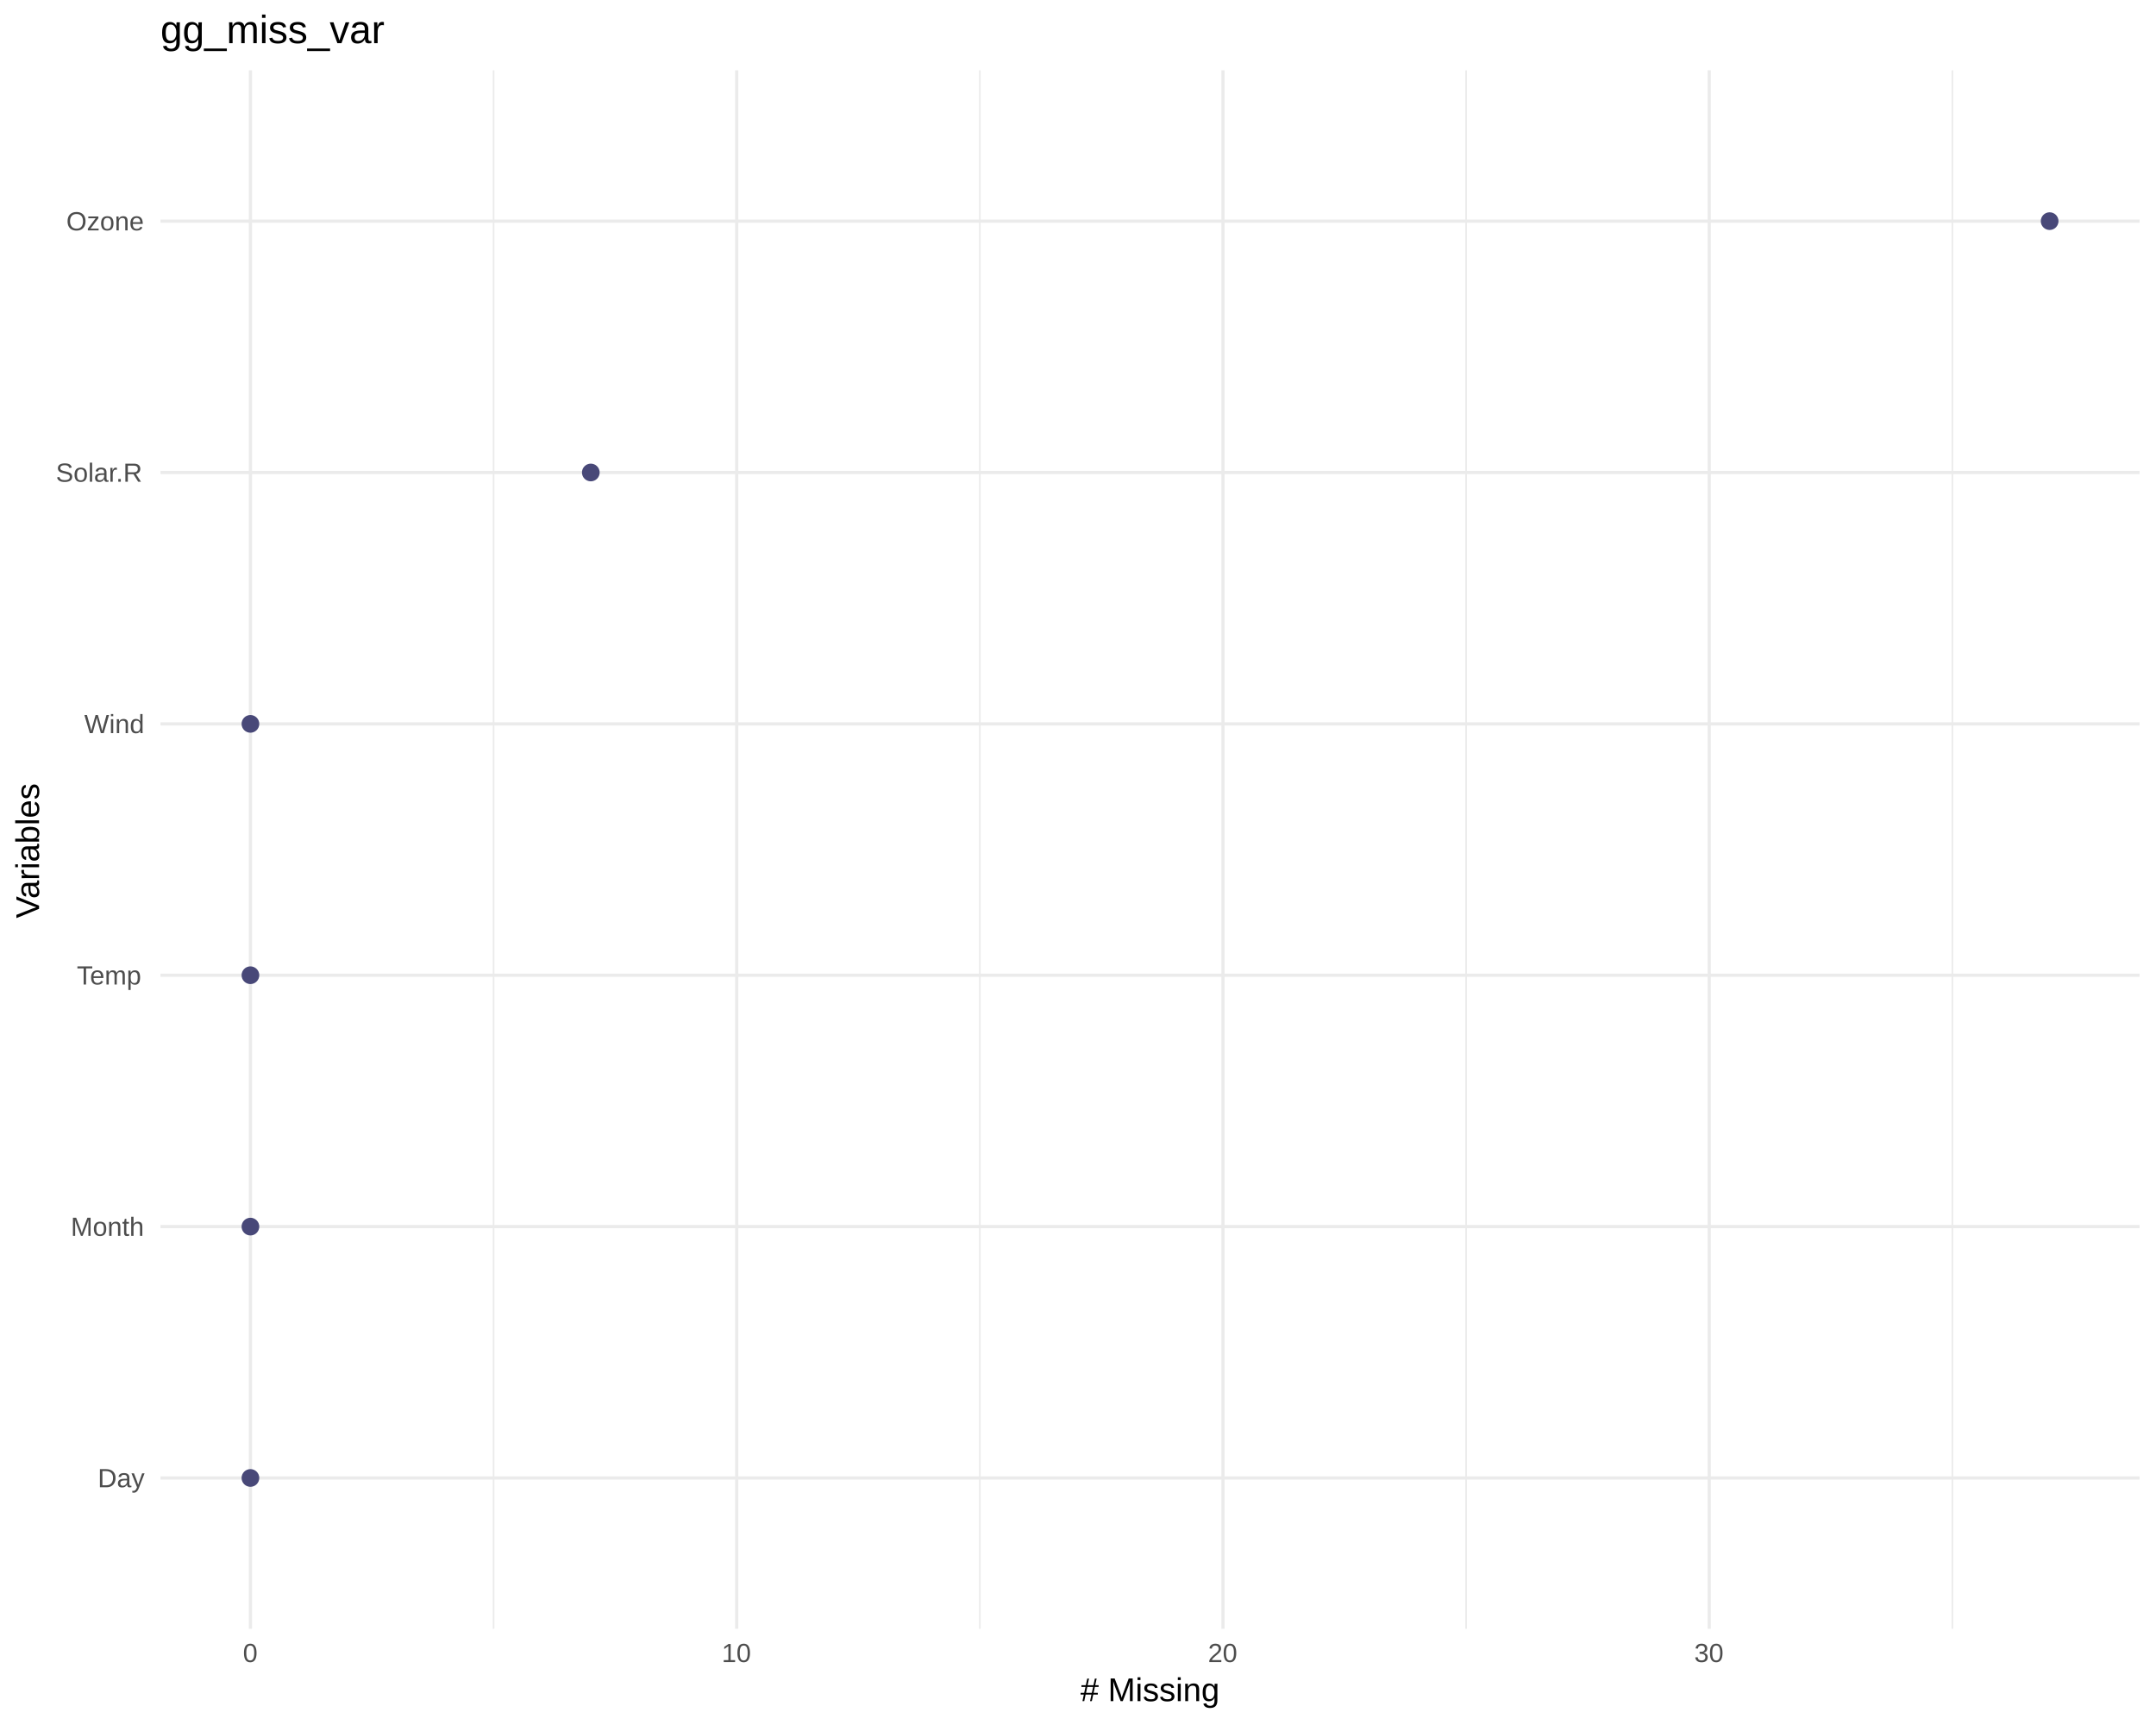
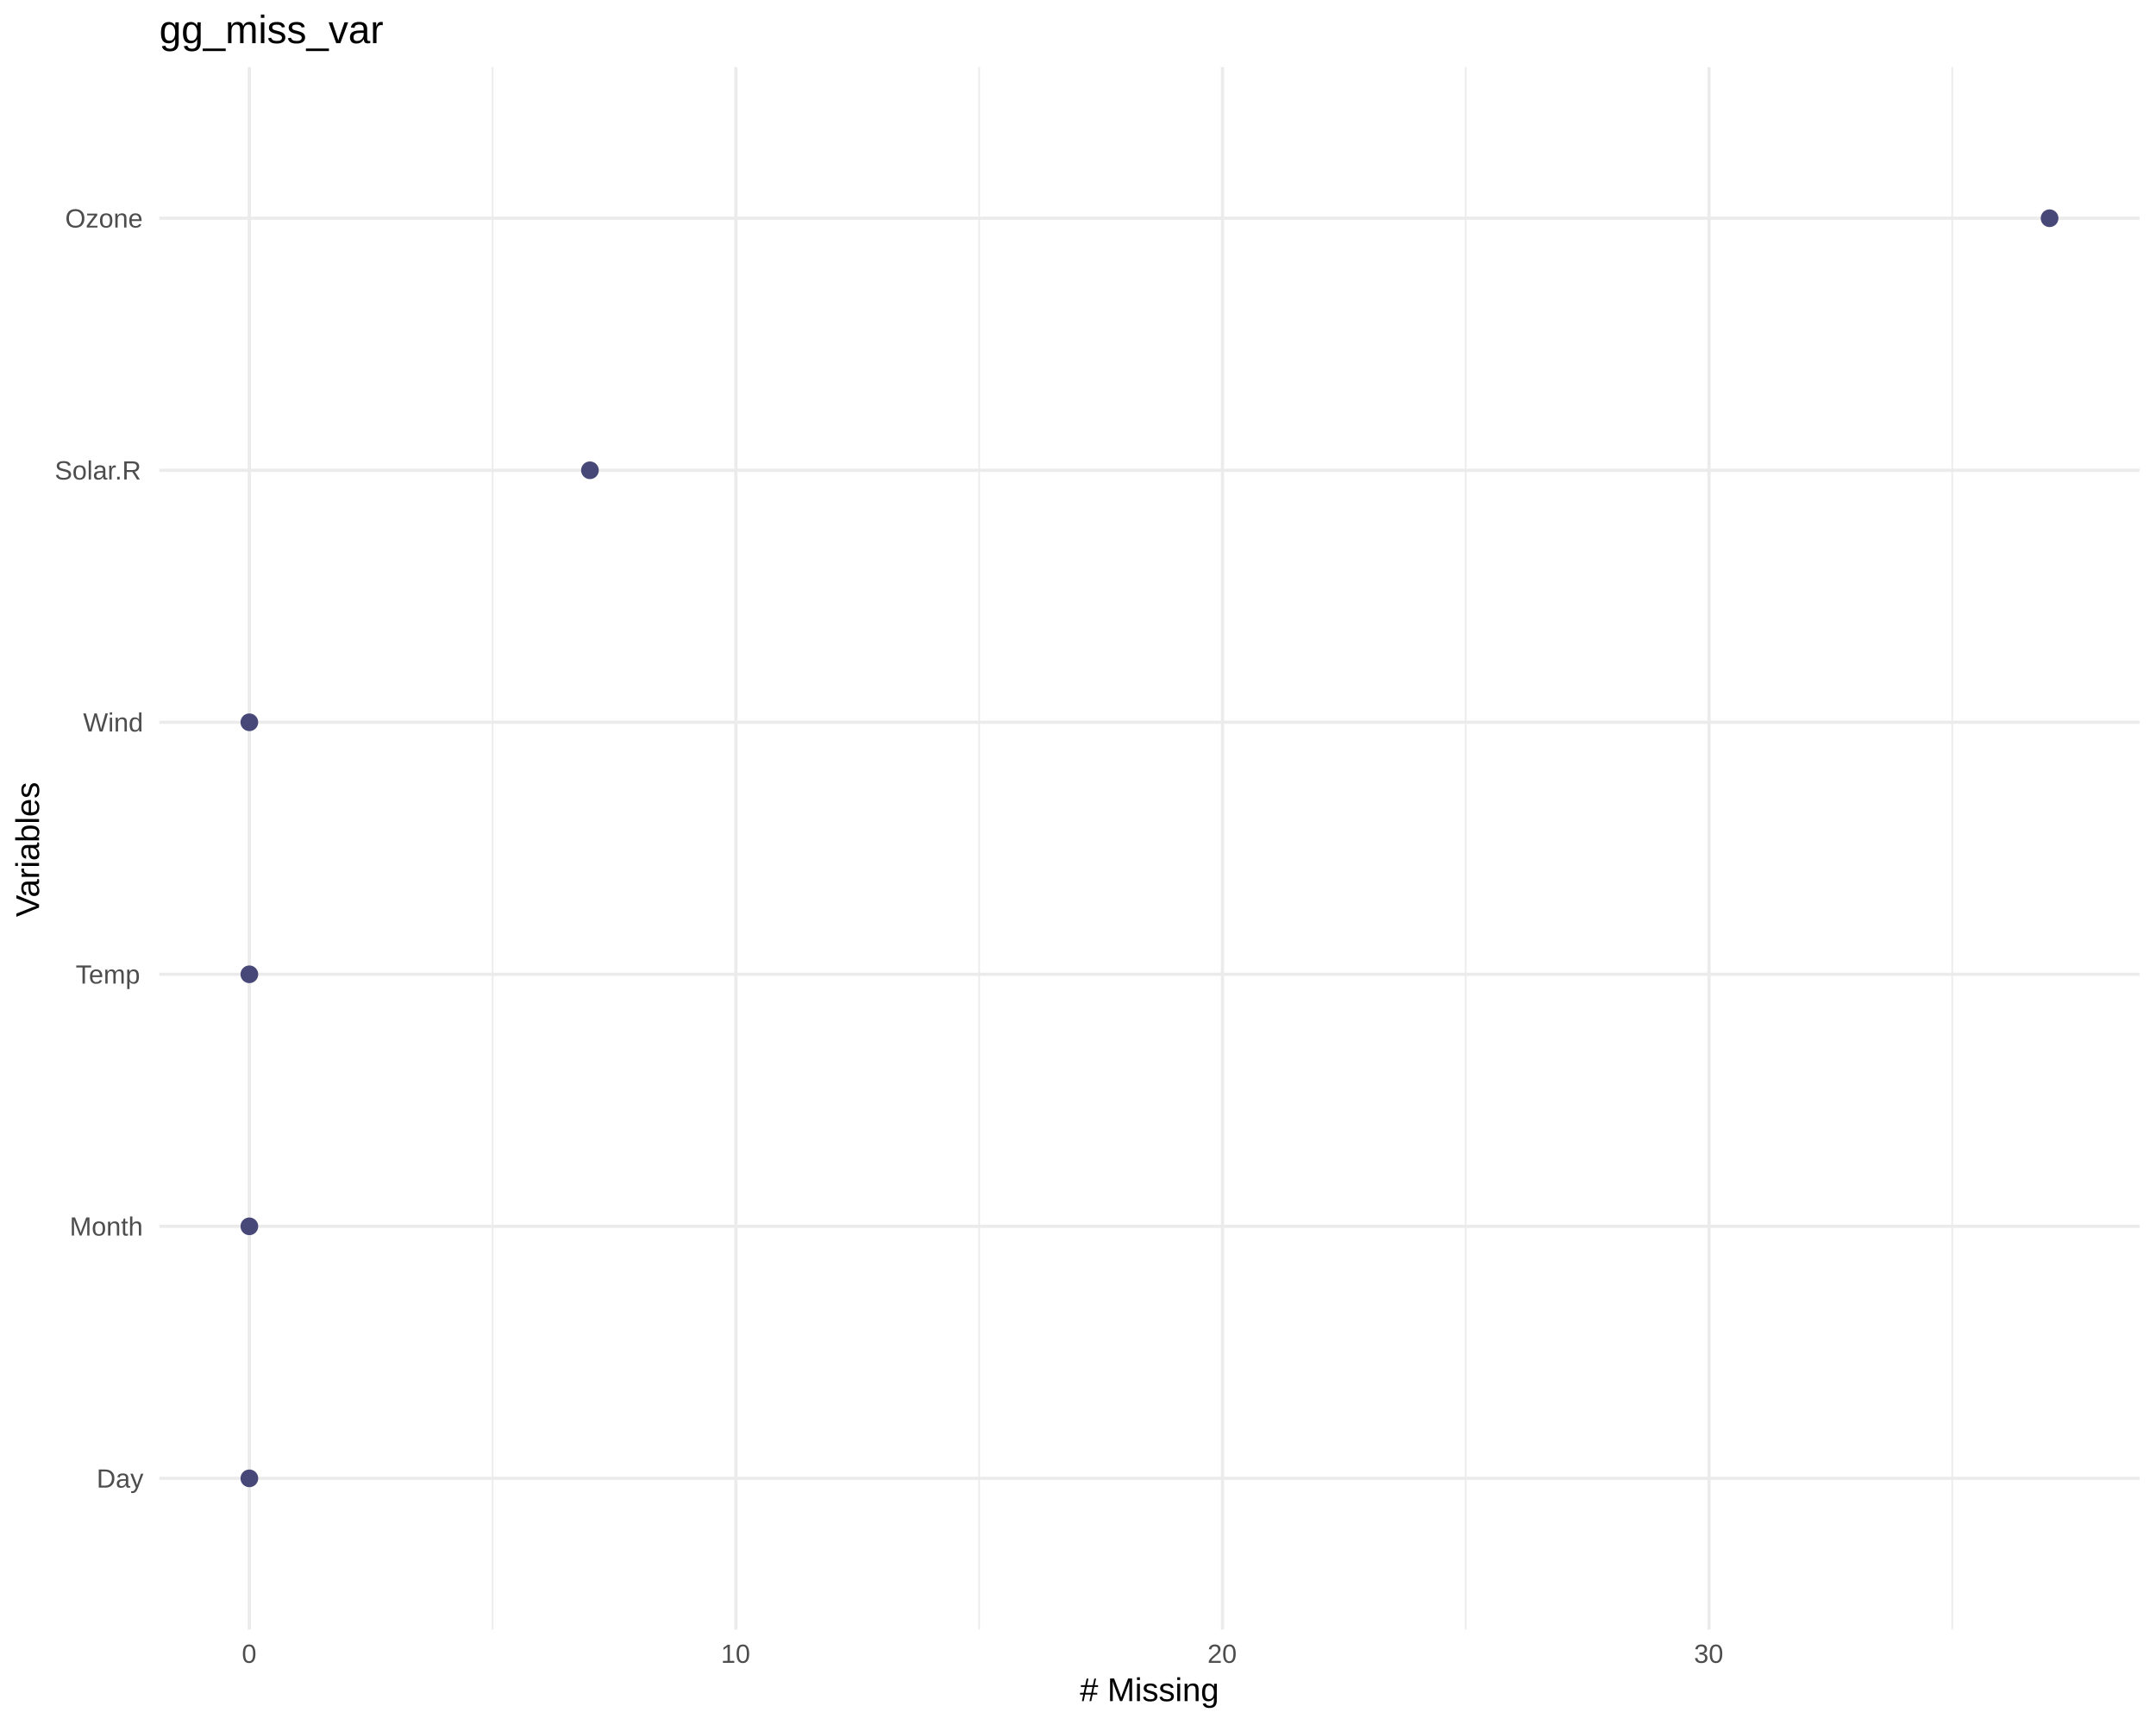
<svg xmlns="http://www.w3.org/2000/svg" viewBox="0 0 720.00 576.00">
  <defs>
    <style type="text/css">
    line, polyline, path, rect, circle {
      fill: none;
      stroke: #000000;
      stroke-linecap: round;
      stroke-linejoin: round;
      stroke-miterlimit: 10.00;
    }
  </style>
  </defs>
  <rect width="100%" height="100%" style="stroke: none; fill: #FFFFFF;" />
  <defs>
-     <clipPath id="cpNTMuNTg4Mnw3MTQuNTIxfDU0My44NzV8MjMuNDc2Nw==">
-       <rect x="53.59" y="23.48" width="660.93" height="520.40" />
+     <clipPath id="cpNTMuMjA3OHw3MTQuNTIxfDU0NC4xMzF8MjIuMzgwOA==">
+       <rect x="53.21" y="22.38" width="661.31" height="521.75" />
    </clipPath>
  </defs>
-   <polyline points="164.83,543.88 164.83,23.48 " style="stroke-width: 0.53; stroke: #EBEBEB; stroke-linecap: butt;" clip-path="url(#cpNTMuNTg4Mnw3MTQuNTIxfDU0My44NzV8MjMuNDc2Nw==)" />
-   <polyline points="327.22,543.88 327.22,23.48 " style="stroke-width: 0.53; stroke: #EBEBEB; stroke-linecap: butt;" clip-path="url(#cpNTMuNTg4Mnw3MTQuNTIxfDU0My44NzV8MjMuNDc2Nw==)" />
-   <polyline points="489.61,543.88 489.61,23.48 " style="stroke-width: 0.53; stroke: #EBEBEB; stroke-linecap: butt;" clip-path="url(#cpNTMuNTg4Mnw3MTQuNTIxfDU0My44NzV8MjMuNDc2Nw==)" />
-   <polyline points="652.00,543.88 652.00,23.48 " style="stroke-width: 0.53; stroke: #EBEBEB; stroke-linecap: butt;" clip-path="url(#cpNTMuNTg4Mnw3MTQuNTIxfDU0My44NzV8MjMuNDc2Nw==)" />
-   <polyline points="53.59,493.51 714.52,493.51 " style="stroke-width: 1.07; stroke: #EBEBEB; stroke-linecap: butt;" clip-path="url(#cpNTMuNTg4Mnw3MTQuNTIxfDU0My44NzV8MjMuNDc2Nw==)" />
-   <polyline points="53.59,409.58 714.52,409.58 " style="stroke-width: 1.07; stroke: #EBEBEB; stroke-linecap: butt;" clip-path="url(#cpNTMuNTg4Mnw3MTQuNTIxfDU0My44NzV8MjMuNDc2Nw==)" />
-   <polyline points="53.59,325.64 714.52,325.64 " style="stroke-width: 1.07; stroke: #EBEBEB; stroke-linecap: butt;" clip-path="url(#cpNTMuNTg4Mnw3MTQuNTIxfDU0My44NzV8MjMuNDc2Nw==)" />
-   <polyline points="53.59,241.71 714.52,241.71 " style="stroke-width: 1.07; stroke: #EBEBEB; stroke-linecap: butt;" clip-path="url(#cpNTMuNTg4Mnw3MTQuNTIxfDU0My44NzV8MjMuNDc2Nw==)" />
-   <polyline points="53.59,157.77 714.52,157.77 " style="stroke-width: 1.07; stroke: #EBEBEB; stroke-linecap: butt;" clip-path="url(#cpNTMuNTg4Mnw3MTQuNTIxfDU0My44NzV8MjMuNDc2Nw==)" />
-   <polyline points="53.59,73.84 714.52,73.84 " style="stroke-width: 1.07; stroke: #EBEBEB; stroke-linecap: butt;" clip-path="url(#cpNTMuNTg4Mnw3MTQuNTIxfDU0My44NzV8MjMuNDc2Nw==)" />
-   <polyline points="83.63,543.88 83.63,23.48 " style="stroke-width: 1.07; stroke: #EBEBEB; stroke-linecap: butt;" clip-path="url(#cpNTMuNTg4Mnw3MTQuNTIxfDU0My44NzV8MjMuNDc2Nw==)" />
-   <polyline points="246.02,543.88 246.02,23.48 " style="stroke-width: 1.07; stroke: #EBEBEB; stroke-linecap: butt;" clip-path="url(#cpNTMuNTg4Mnw3MTQuNTIxfDU0My44NzV8MjMuNDc2Nw==)" />
-   <polyline points="408.41,543.88 408.41,23.48 " style="stroke-width: 1.07; stroke: #EBEBEB; stroke-linecap: butt;" clip-path="url(#cpNTMuNTg4Mnw3MTQuNTIxfDU0My44NzV8MjMuNDc2Nw==)" />
-   <polyline points="570.80,543.88 570.80,23.48 " style="stroke-width: 1.07; stroke: #EBEBEB; stroke-linecap: butt;" clip-path="url(#cpNTMuNTg4Mnw3MTQuNTIxfDU0My44NzV8MjMuNDc2Nw==)" />
-   <rect x="83.63" y="493.51" width="0.00" height="0.00" style="stroke-width: 1.07; stroke: #484878; stroke-linecap: butt; fill: #484878;" clip-path="url(#cpNTMuNTg4Mnw3MTQuNTIxfDU0My44NzV8MjMuNDc2Nw==)" />
-   <rect x="83.63" y="409.58" width="0.00" height="0.00" style="stroke-width: 1.07; stroke: #484878; stroke-linecap: butt; fill: #484878;" clip-path="url(#cpNTMuNTg4Mnw3MTQuNTIxfDU0My44NzV8MjMuNDc2Nw==)" />
-   <rect x="83.63" y="325.64" width="0.00" height="0.00" style="stroke-width: 1.07; stroke: #484878; stroke-linecap: butt; fill: #484878;" clip-path="url(#cpNTMuNTg4Mnw3MTQuNTIxfDU0My44NzV8MjMuNDc2Nw==)" />
-   <rect x="83.63" y="241.71" width="0.00" height="0.00" style="stroke-width: 1.07; stroke: #484878; stroke-linecap: butt; fill: #484878;" clip-path="url(#cpNTMuNTg4Mnw3MTQuNTIxfDU0My44NzV8MjMuNDc2Nw==)" />
-   <rect x="83.63" y="157.77" width="113.67" height="0.00" style="stroke-width: 1.07; stroke: #484878; stroke-linecap: butt; fill: #484878;" clip-path="url(#cpNTMuNTg4Mnw3MTQuNTIxfDU0My44NzV8MjMuNDc2Nw==)" />
-   <rect x="83.63" y="73.84" width="600.85" height="0.00" style="stroke-width: 1.07; stroke: #484878; stroke-linecap: butt; fill: #484878;" clip-path="url(#cpNTMuNTg4Mnw3MTQuNTIxfDU0My44NzV8MjMuNDc2Nw==)" />
-   <circle cx="684.48" cy="73.84" r="1.95pt" style="stroke-width: 0.71; stroke: #484878; fill: #484878;" clip-path="url(#cpNTMuNTg4Mnw3MTQuNTIxfDU0My44NzV8MjMuNDc2Nw==)" />
-   <circle cx="197.30" cy="157.77" r="1.95pt" style="stroke-width: 0.71; stroke: #484878; fill: #484878;" clip-path="url(#cpNTMuNTg4Mnw3MTQuNTIxfDU0My44NzV8MjMuNDc2Nw==)" />
-   <circle cx="83.63" cy="241.71" r="1.95pt" style="stroke-width: 0.71; stroke: #484878; fill: #484878;" clip-path="url(#cpNTMuNTg4Mnw3MTQuNTIxfDU0My44NzV8MjMuNDc2Nw==)" />
-   <circle cx="83.63" cy="325.64" r="1.95pt" style="stroke-width: 0.71; stroke: #484878; fill: #484878;" clip-path="url(#cpNTMuNTg4Mnw3MTQuNTIxfDU0My44NzV8MjMuNDc2Nw==)" />
-   <circle cx="83.63" cy="409.58" r="1.95pt" style="stroke-width: 0.71; stroke: #484878; fill: #484878;" clip-path="url(#cpNTMuNTg4Mnw3MTQuNTIxfDU0My44NzV8MjMuNDc2Nw==)" />
-   <circle cx="83.63" cy="493.51" r="1.95pt" style="stroke-width: 0.71; stroke: #484878; fill: #484878;" clip-path="url(#cpNTMuNTg4Mnw3MTQuNTIxfDU0My44NzV8MjMuNDc2Nw==)" />
+   <polyline points="164.51,544.13 164.51,22.38 " style="stroke-width: 0.53; stroke: #EBEBEB; stroke-linecap: butt;" clip-path="url(#cpNTMuMjA3OHw3MTQuNTIxfDU0NC4xMzF8MjIuMzgwOA==)" />
+   <polyline points="326.99,544.13 326.99,22.38 " style="stroke-width: 0.53; stroke: #EBEBEB; stroke-linecap: butt;" clip-path="url(#cpNTMuMjA3OHw3MTQuNTIxfDU0NC4xMzF8MjIuMzgwOA==)" />
+   <polyline points="489.48,544.13 489.48,22.38 " style="stroke-width: 0.53; stroke: #EBEBEB; stroke-linecap: butt;" clip-path="url(#cpNTMuMjA3OHw3MTQuNTIxfDU0NC4xMzF8MjIuMzgwOA==)" />
+   <polyline points="651.96,544.13 651.96,22.38 " style="stroke-width: 0.53; stroke: #EBEBEB; stroke-linecap: butt;" clip-path="url(#cpNTMuMjA3OHw3MTQuNTIxfDU0NC4xMzF8MjIuMzgwOA==)" />
+   <polyline points="53.21,493.64 714.52,493.64 " style="stroke-width: 1.07; stroke: #EBEBEB; stroke-linecap: butt;" clip-path="url(#cpNTMuMjA3OHw3MTQuNTIxfDU0NC4xMzF8MjIuMzgwOA==)" />
+   <polyline points="53.21,409.49 714.52,409.49 " style="stroke-width: 1.07; stroke: #EBEBEB; stroke-linecap: butt;" clip-path="url(#cpNTMuMjA3OHw3MTQuNTIxfDU0NC4xMzF8MjIuMzgwOA==)" />
+   <polyline points="53.21,325.33 714.52,325.33 " style="stroke-width: 1.07; stroke: #EBEBEB; stroke-linecap: butt;" clip-path="url(#cpNTMuMjA3OHw3MTQuNTIxfDU0NC4xMzF8MjIuMzgwOA==)" />
+   <polyline points="53.21,241.18 714.52,241.18 " style="stroke-width: 1.07; stroke: #EBEBEB; stroke-linecap: butt;" clip-path="url(#cpNTMuMjA3OHw3MTQuNTIxfDU0NC4xMzF8MjIuMzgwOA==)" />
+   <polyline points="53.21,157.03 714.52,157.03 " style="stroke-width: 1.07; stroke: #EBEBEB; stroke-linecap: butt;" clip-path="url(#cpNTMuMjA3OHw3MTQuNTIxfDU0NC4xMzF8MjIuMzgwOA==)" />
+   <polyline points="53.21,72.87 714.52,72.87 " style="stroke-width: 1.07; stroke: #EBEBEB; stroke-linecap: butt;" clip-path="url(#cpNTMuMjA3OHw3MTQuNTIxfDU0NC4xMzF8MjIuMzgwOA==)" />
+   <polyline points="83.27,544.13 83.27,22.38 " style="stroke-width: 1.07; stroke: #EBEBEB; stroke-linecap: butt;" clip-path="url(#cpNTMuMjA3OHw3MTQuNTIxfDU0NC4xMzF8MjIuMzgwOA==)" />
+   <polyline points="245.75,544.13 245.75,22.38 " style="stroke-width: 1.07; stroke: #EBEBEB; stroke-linecap: butt;" clip-path="url(#cpNTMuMjA3OHw3MTQuNTIxfDU0NC4xMzF8MjIuMzgwOA==)" />
+   <polyline points="408.24,544.13 408.24,22.38 " style="stroke-width: 1.07; stroke: #EBEBEB; stroke-linecap: butt;" clip-path="url(#cpNTMuMjA3OHw3MTQuNTIxfDU0NC4xMzF8MjIuMzgwOA==)" />
+   <polyline points="570.72,544.13 570.72,22.38 " style="stroke-width: 1.07; stroke: #EBEBEB; stroke-linecap: butt;" clip-path="url(#cpNTMuMjA3OHw3MTQuNTIxfDU0NC4xMzF8MjIuMzgwOA==)" />
+   <rect x="83.27" y="493.64" width="0.00" height="0.00" style="stroke-width: 1.07; stroke: #484878; stroke-linecap: butt; fill: #484878;" clip-path="url(#cpNTMuMjA3OHw3MTQuNTIxfDU0NC4xMzF8MjIuMzgwOA==)" />
+   <rect x="83.27" y="409.49" width="0.00" height="0.00" style="stroke-width: 1.07; stroke: #484878; stroke-linecap: butt; fill: #484878;" clip-path="url(#cpNTMuMjA3OHw3MTQuNTIxfDU0NC4xMzF8MjIuMzgwOA==)" />
+   <rect x="83.27" y="325.33" width="0.00" height="0.00" style="stroke-width: 1.07; stroke: #484878; stroke-linecap: butt; fill: #484878;" clip-path="url(#cpNTMuMjA3OHw3MTQuNTIxfDU0NC4xMzF8MjIuMzgwOA==)" />
+   <rect x="83.27" y="241.18" width="0.00" height="0.00" style="stroke-width: 1.07; stroke: #484878; stroke-linecap: butt; fill: #484878;" clip-path="url(#cpNTMuMjA3OHw3MTQuNTIxfDU0NC4xMzF8MjIuMzgwOA==)" />
+   <rect x="83.27" y="157.03" width="113.74" height="0.00" style="stroke-width: 1.07; stroke: #484878; stroke-linecap: butt; fill: #484878;" clip-path="url(#cpNTMuMjA3OHw3MTQuNTIxfDU0NC4xMzF8MjIuMzgwOA==)" />
+   <rect x="83.27" y="72.87" width="601.19" height="0.00" style="stroke-width: 1.07; stroke: #484878; stroke-linecap: butt; fill: #484878;" clip-path="url(#cpNTMuMjA3OHw3MTQuNTIxfDU0NC4xMzF8MjIuMzgwOA==)" />
+   <circle cx="684.46" cy="72.87" r="1.95pt" style="stroke-width: 0.71; stroke: #484878; fill: #484878;" clip-path="url(#cpNTMuMjA3OHw3MTQuNTIxfDU0NC4xMzF8MjIuMzgwOA==)" />
+   <circle cx="197.01" cy="157.03" r="1.95pt" style="stroke-width: 0.71; stroke: #484878; fill: #484878;" clip-path="url(#cpNTMuMjA3OHw3MTQuNTIxfDU0NC4xMzF8MjIuMzgwOA==)" />
+   <circle cx="83.27" cy="241.18" r="1.95pt" style="stroke-width: 0.71; stroke: #484878; fill: #484878;" clip-path="url(#cpNTMuMjA3OHw3MTQuNTIxfDU0NC4xMzF8MjIuMzgwOA==)" />
+   <circle cx="83.27" cy="325.33" r="1.95pt" style="stroke-width: 0.71; stroke: #484878; fill: #484878;" clip-path="url(#cpNTMuMjA3OHw3MTQuNTIxfDU0NC4xMzF8MjIuMzgwOA==)" />
+   <circle cx="83.27" cy="409.49" r="1.95pt" style="stroke-width: 0.71; stroke: #484878; fill: #484878;" clip-path="url(#cpNTMuMjA3OHw3MTQuNTIxfDU0NC4xMzF8MjIuMzgwOA==)" />
+   <circle cx="83.27" cy="493.64" r="1.95pt" style="stroke-width: 0.71; stroke: #484878; fill: #484878;" clip-path="url(#cpNTMuMjA3OHw3MTQuNTIxfDU0NC4xMzF8MjIuMzgwOA==)" />
  <defs>
    <clipPath id="cpMHw3MjB8NTc2fDA=">
      <rect x="0.00" y="0.00" width="720.00" height="576.00" />
    </clipPath>
  </defs>
  <g clip-path="url(#cpMHw3MjB8NTc2fDA=)">
-     <text x="32.65" y="496.61" style="font-size: 8.80px; fill: #4D4D4D; font-family: Liberation Sans;" textLength="16.00px" lengthAdjust="spacingAndGlyphs">Day</text>
+     <text x="32.27" y="496.73" style="font-size: 8.80px; fill: #4D4D4D; font-family: Liberation Sans;" textLength="16.00px" lengthAdjust="spacingAndGlyphs">Day</text>
  </g>
  <g clip-path="url(#cpMHw3MjB8NTc2fDA=)">
-     <text x="23.64" y="412.67" style="font-size: 8.80px; fill: #4D4D4D; font-family: Liberation Sans;" textLength="25.01px" lengthAdjust="spacingAndGlyphs">Month</text>
+     <text x="23.26" y="412.58" style="font-size: 8.80px; fill: #4D4D4D; font-family: Liberation Sans;" textLength="25.01px" lengthAdjust="spacingAndGlyphs">Month</text>
  </g>
  <g clip-path="url(#cpMHw3MjB8NTc2fDA=)">
-     <text x="25.65" y="328.74" style="font-size: 8.80px; fill: #4D4D4D; font-family: Liberation Sans;" textLength="23.01px" lengthAdjust="spacingAndGlyphs">Temp</text>
+     <text x="25.27" y="328.43" style="font-size: 8.80px; fill: #4D4D4D; font-family: Liberation Sans;" textLength="23.01px" lengthAdjust="spacingAndGlyphs">Temp</text>
  </g>
  <g clip-path="url(#cpMHw3MjB8NTc2fDA=)">
-     <text x="28.15" y="244.80" style="font-size: 8.80px; fill: #4D4D4D; font-family: Liberation Sans;" textLength="20.50px" lengthAdjust="spacingAndGlyphs">Wind</text>
+     <text x="27.77" y="244.27" style="font-size: 8.80px; fill: #4D4D4D; font-family: Liberation Sans;" textLength="20.50px" lengthAdjust="spacingAndGlyphs">Wind</text>
  </g>
  <g clip-path="url(#cpMHw3MjB8NTc2fDA=)">
-     <text x="18.65" y="160.87" style="font-size: 8.80px; fill: #4D4D4D; font-family: Liberation Sans;" textLength="30.01px" lengthAdjust="spacingAndGlyphs">Solar.R</text>
+     <text x="18.27" y="160.12" style="font-size: 8.80px; fill: #4D4D4D; font-family: Liberation Sans;" textLength="30.01px" lengthAdjust="spacingAndGlyphs">Solar.R</text>
  </g>
  <g clip-path="url(#cpMHw3MjB8NTc2fDA=)">
-     <text x="22.14" y="76.93" style="font-size: 8.80px; fill: #4D4D4D; font-family: Liberation Sans;" textLength="26.52px" lengthAdjust="spacingAndGlyphs">Ozone</text>
+     <text x="21.76" y="75.97" style="font-size: 8.80px; fill: #4D4D4D; font-family: Liberation Sans;" textLength="26.52px" lengthAdjust="spacingAndGlyphs">Ozone</text>
  </g>
  <g clip-path="url(#cpMHw3MjB8NTc2fDA=)">
-     <text x="81.13" y="554.99" style="font-size: 8.80px; fill: #4D4D4D; font-family: Liberation Sans;" textLength="5.01px" lengthAdjust="spacingAndGlyphs">0</text>
+     <text x="80.76" y="555.25" style="font-size: 8.80px; fill: #4D4D4D; font-family: Liberation Sans;" textLength="5.01px" lengthAdjust="spacingAndGlyphs">0</text>
  </g>
  <g clip-path="url(#cpMHw3MjB8NTc2fDA=)">
-     <text x="241.02" y="554.99" style="font-size: 8.80px; fill: #4D4D4D; font-family: Liberation Sans;" textLength="10.01px" lengthAdjust="spacingAndGlyphs">10</text>
+     <text x="240.75" y="555.25" style="font-size: 8.80px; fill: #4D4D4D; font-family: Liberation Sans;" textLength="10.01px" lengthAdjust="spacingAndGlyphs">10</text>
  </g>
  <g clip-path="url(#cpMHw3MjB8NTc2fDA=)">
-     <text x="403.41" y="554.99" style="font-size: 8.80px; fill: #4D4D4D; font-family: Liberation Sans;" textLength="10.01px" lengthAdjust="spacingAndGlyphs">20</text>
+     <text x="403.23" y="555.25" style="font-size: 8.80px; fill: #4D4D4D; font-family: Liberation Sans;" textLength="10.01px" lengthAdjust="spacingAndGlyphs">20</text>
  </g>
  <g clip-path="url(#cpMHw3MjB8NTc2fDA=)">
-     <text x="565.80" y="554.99" style="font-size: 8.80px; fill: #4D4D4D; font-family: Liberation Sans;" textLength="10.01px" lengthAdjust="spacingAndGlyphs">30</text>
+     <text x="565.72" y="555.25" style="font-size: 8.80px; fill: #4D4D4D; font-family: Liberation Sans;" textLength="10.01px" lengthAdjust="spacingAndGlyphs">30</text>
  </g>
  <g clip-path="url(#cpMHw3MjB8NTc2fDA=)">
-     <text x="360.82" y="568.04" style="font-size: 11.00px; font-family: Liberation Sans;" textLength="46.46px" lengthAdjust="spacingAndGlyphs"># Missing</text>
+     <text x="360.63" y="568.04" style="font-size: 11.00px; font-family: Liberation Sans;" textLength="46.46px" lengthAdjust="spacingAndGlyphs"># Missing</text>
  </g>
  <g clip-path="url(#cpMHw3MjB8NTc2fDA=)">
-     <text transform="translate(13.04,306.61) rotate(-90)" style="font-size: 11.00px; font-family: Liberation Sans;" textLength="45.86px" lengthAdjust="spacingAndGlyphs">Variables</text>
+     <text transform="translate(13.04,306.18) rotate(-90)" style="font-size: 11.00px; font-family: Liberation Sans;" textLength="45.86px" lengthAdjust="spacingAndGlyphs">Variables</text>
  </g>
  <g clip-path="url(#cpMHw3MjB8NTc2fDA=)">
-     <text x="53.59" y="14.42" style="font-size: 13.20px; font-family: Liberation Sans;" textLength="73.70px" lengthAdjust="spacingAndGlyphs">gg_miss_var</text>
+     <text x="53.21" y="14.42" style="font-size: 13.20px; font-family: Liberation Sans;" textLength="73.70px" lengthAdjust="spacingAndGlyphs">gg_miss_var</text>
  </g>
</svg>
